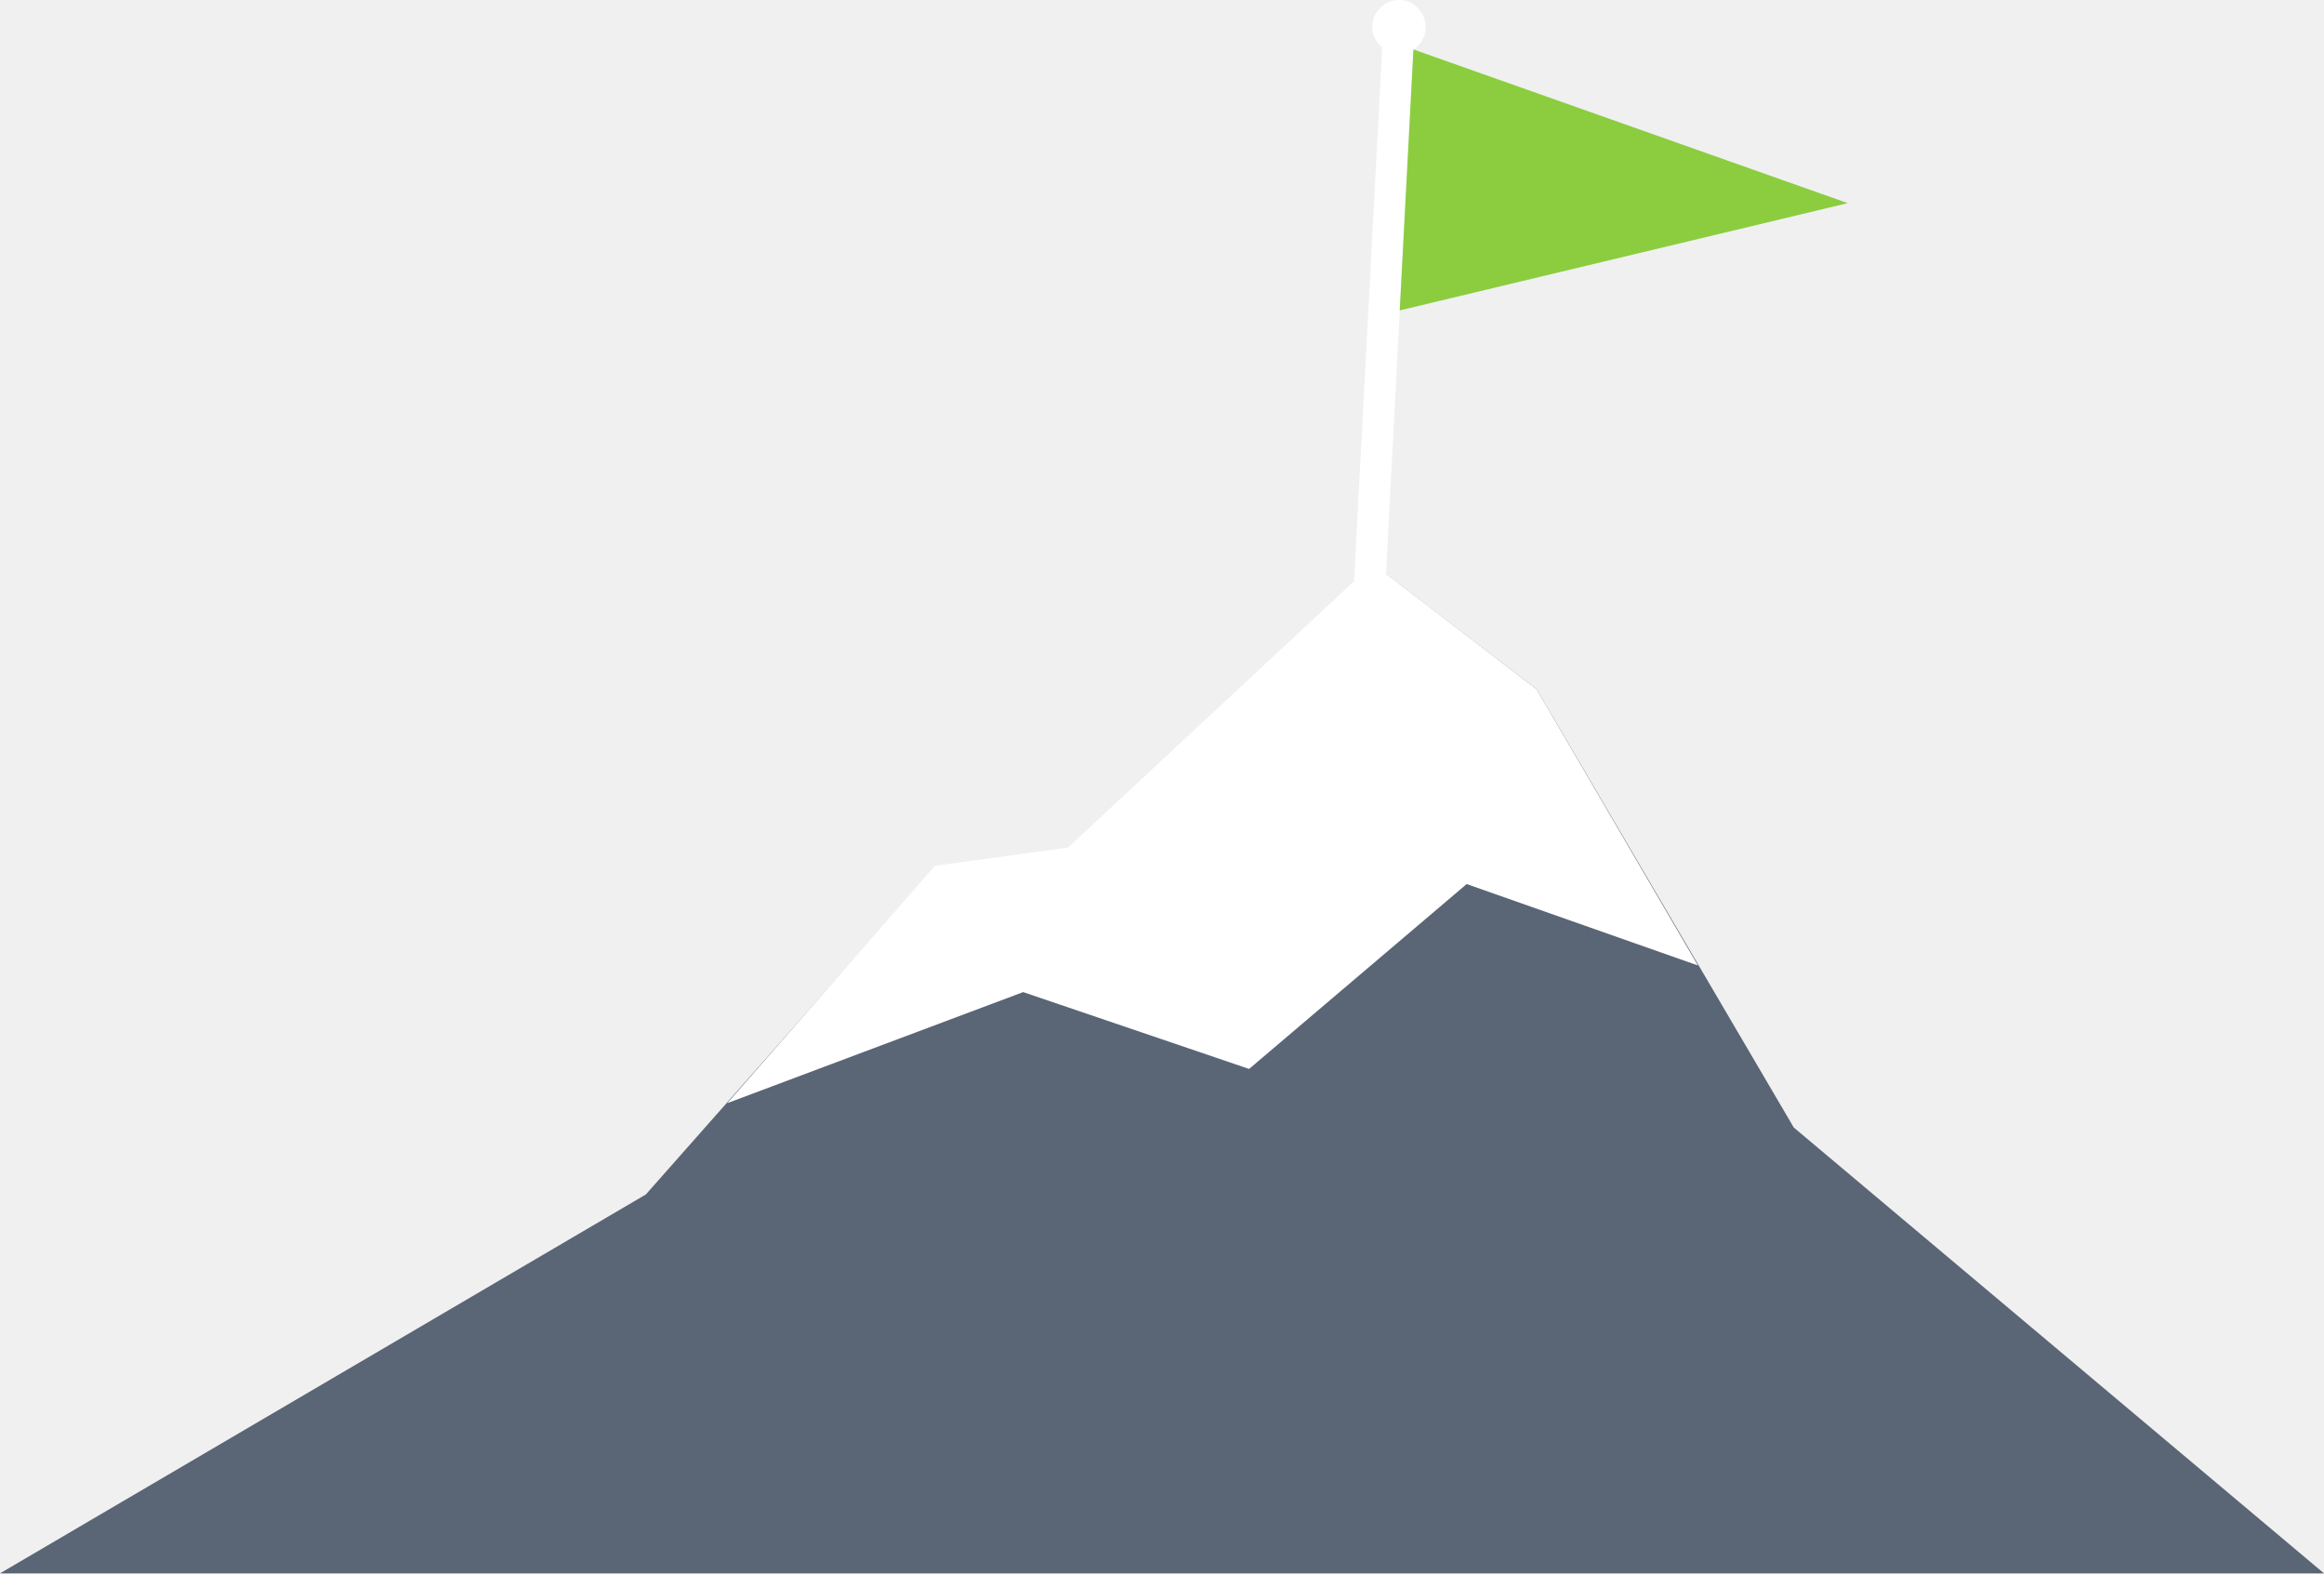
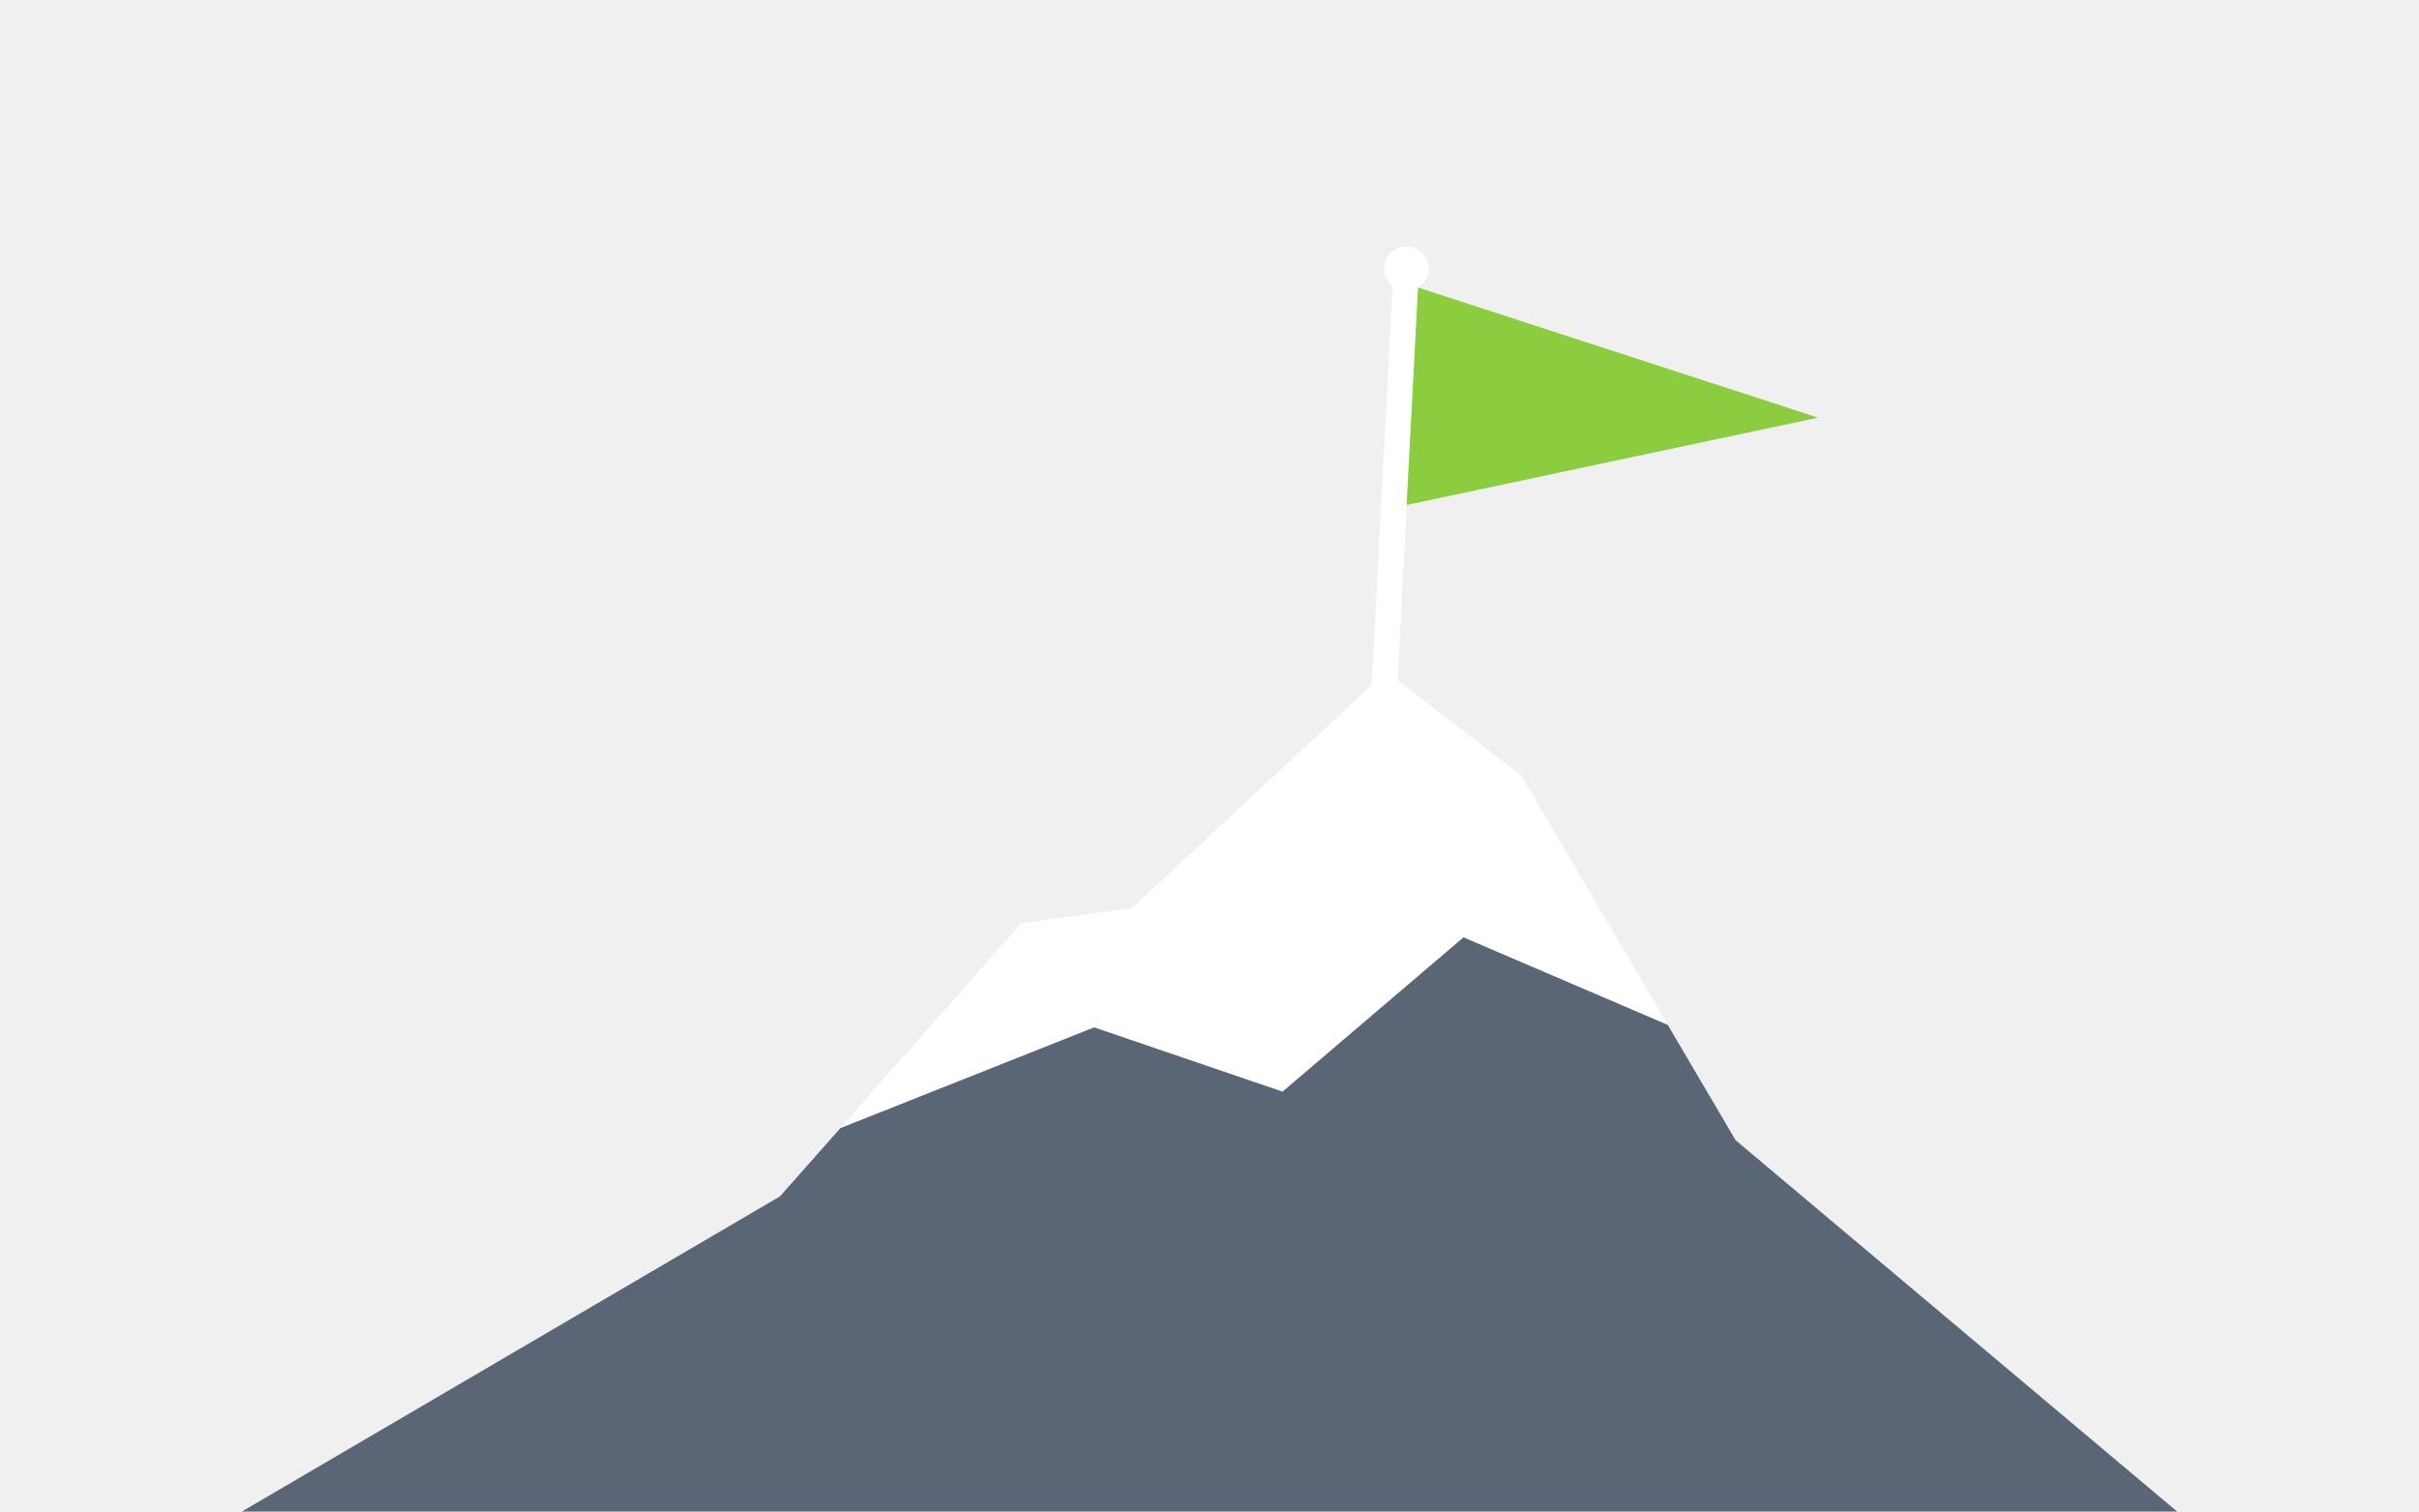
- <svg xmlns="http://www.w3.org/2000/svg" version="1.1" id="Layer_1" x="0px" y="0px" viewBox="0 0 305.5 206.8" style="enable-background:new 0 0 305.5 206.8;" xml:space="preserve">
+ <svg xmlns="http://www.w3.org/2000/svg" version="1.1" id="Layer_1" x="0px" y="0px" viewBox="0 0 1080 675" style="enable-background:new 0 0 1080 675;" xml:space="preserve">
  <style type="text/css">
- 	.st0{fill:#5A6575;}
- 	.st1{fill:#FFFFFF;}
+ 	.st0{fill:#FFFFFF;}
+ 	.st1{fill:#5A6575;}
	.st2{fill:#8BCD3F;}
</style>
-   <polygon class="st0" points="235.8,148.2 202,90.6 180.6,74.2 140.5,111.5 123,113.9 84.9,157 0,206.8 305.5,206.8 " />
  <g>
-     <path class="st1" d="M202,90.6l-19.8-15.2l3.6-68.9c0.9-0.6,1.6-1.6,1.6-2.8c0.1-1.9-1.4-3.6-3.3-3.7c-1.9-0.1-3.6,1.4-3.7,3.3   c-0.1,1.2,0.5,2.3,1.3,2.9l-3.7,70.2l-37.6,35l-17.5,2.4L95.6,145l38.9-14.6l29.7,10.1l28.6-24.3l30.4,10.7L202,90.6z" />
-     <polygon class="st2" points="185.8,6.5 184,40.8 242.9,26.7  " />
+     <path class="st0" d="M679.2,346.3l-55.3-42.6l9.2-175.3c2.6-1.7,4.5-4.5,4.7-7.9c0.3-5.5-3.9-10.1-9.4-10.4   c-5.5-0.3-10.1,3.9-10.4,9.4c-0.2,3.4,1.3,6.4,3.8,8.3l-9.3,178l-107.1,99.7l-49.5,6.8l-80.7,91.4l113.3-45l84.1,28.7l80.8-68.8   l91.2,39L679.2,346.3z" />
+     <polygon class="st1" points="774.9,509.2 744.6,457.7 653.4,418.6 572.6,487.5 488.5,458.8 375.2,503.8 348.2,534.3 108,675    972,675  " />
+     <g>
+       <polygon class="st0" points="744.6,457.7 679.2,346.3 744.6,457.7   " />
+       <path class="st0" d="M623.9,303.8l9.2-175.3c2.6-1.7,4.5-4.5,4.7-7.9c0.3-5.5-3.9-10.1-9.4-10.4c-5.5-0.3-10.1,3.9-10.4,9.4    c-0.2,3.4,1.3,6.4,3.8,8.3l-9.3,178l-107.1,99.7l113.5-105.7L623.9,303.8z" />
+     </g>
+     <polygon class="st2" points="633.1,128.4 628,225.5 811.7,186.5  " />
  </g>
</svg>
